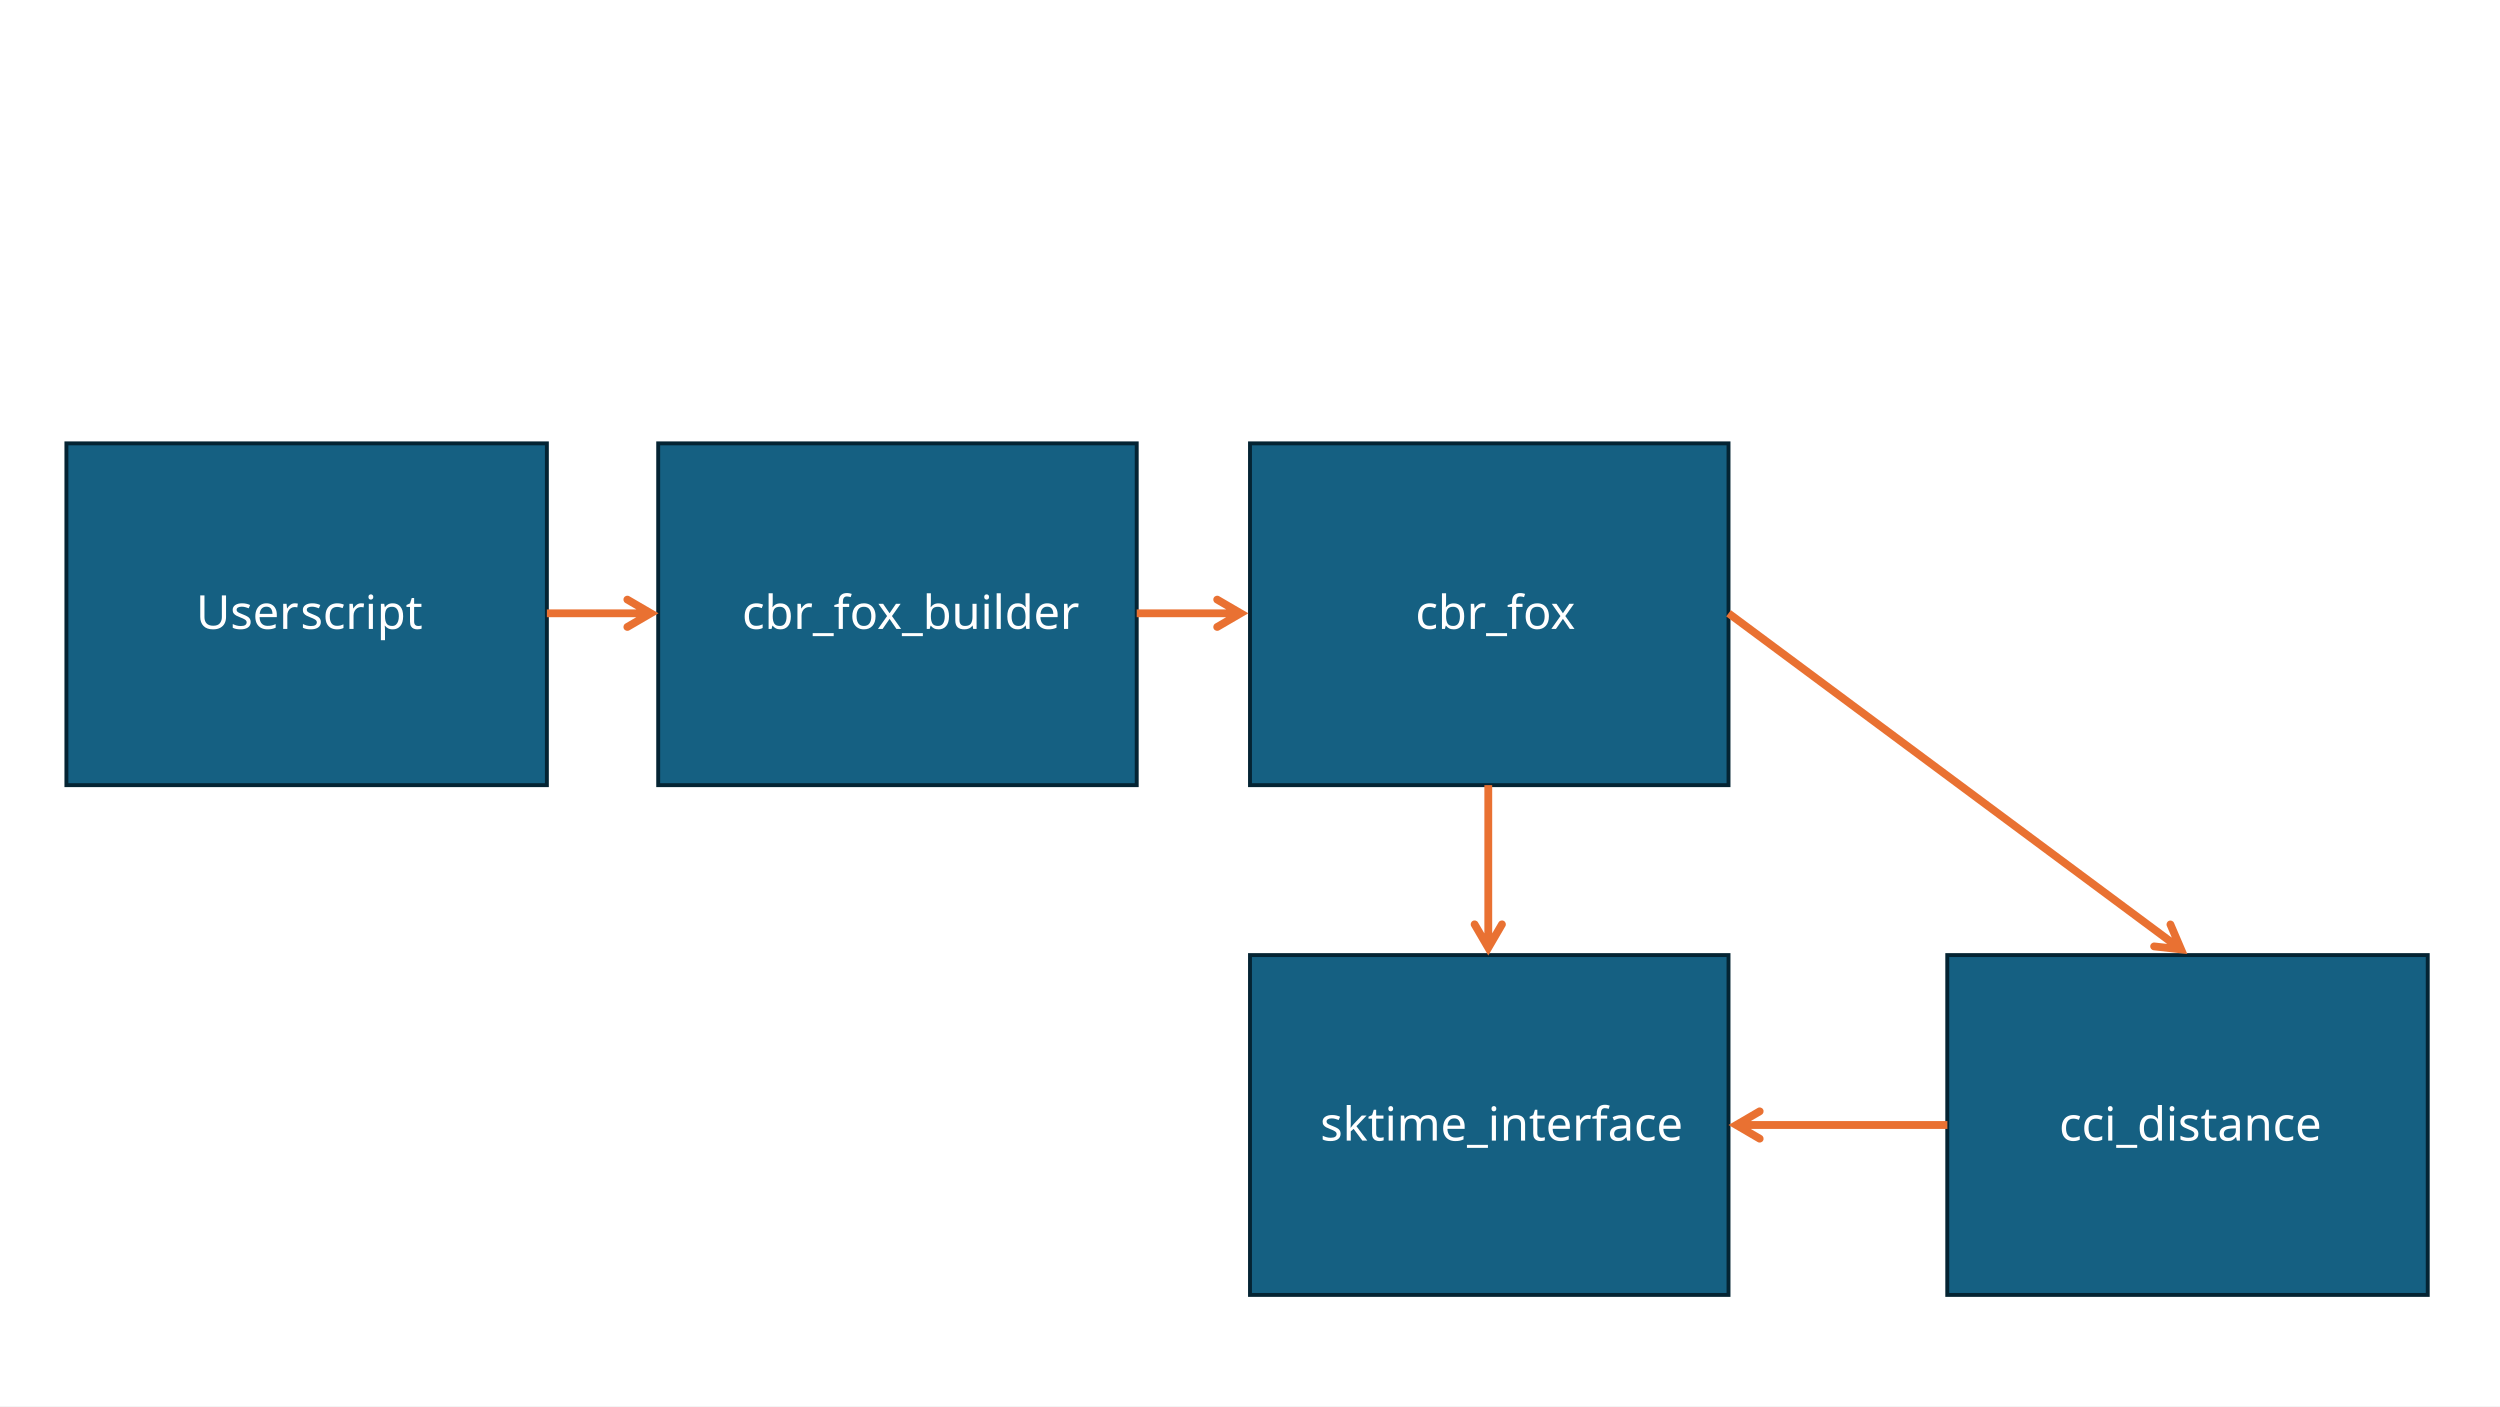
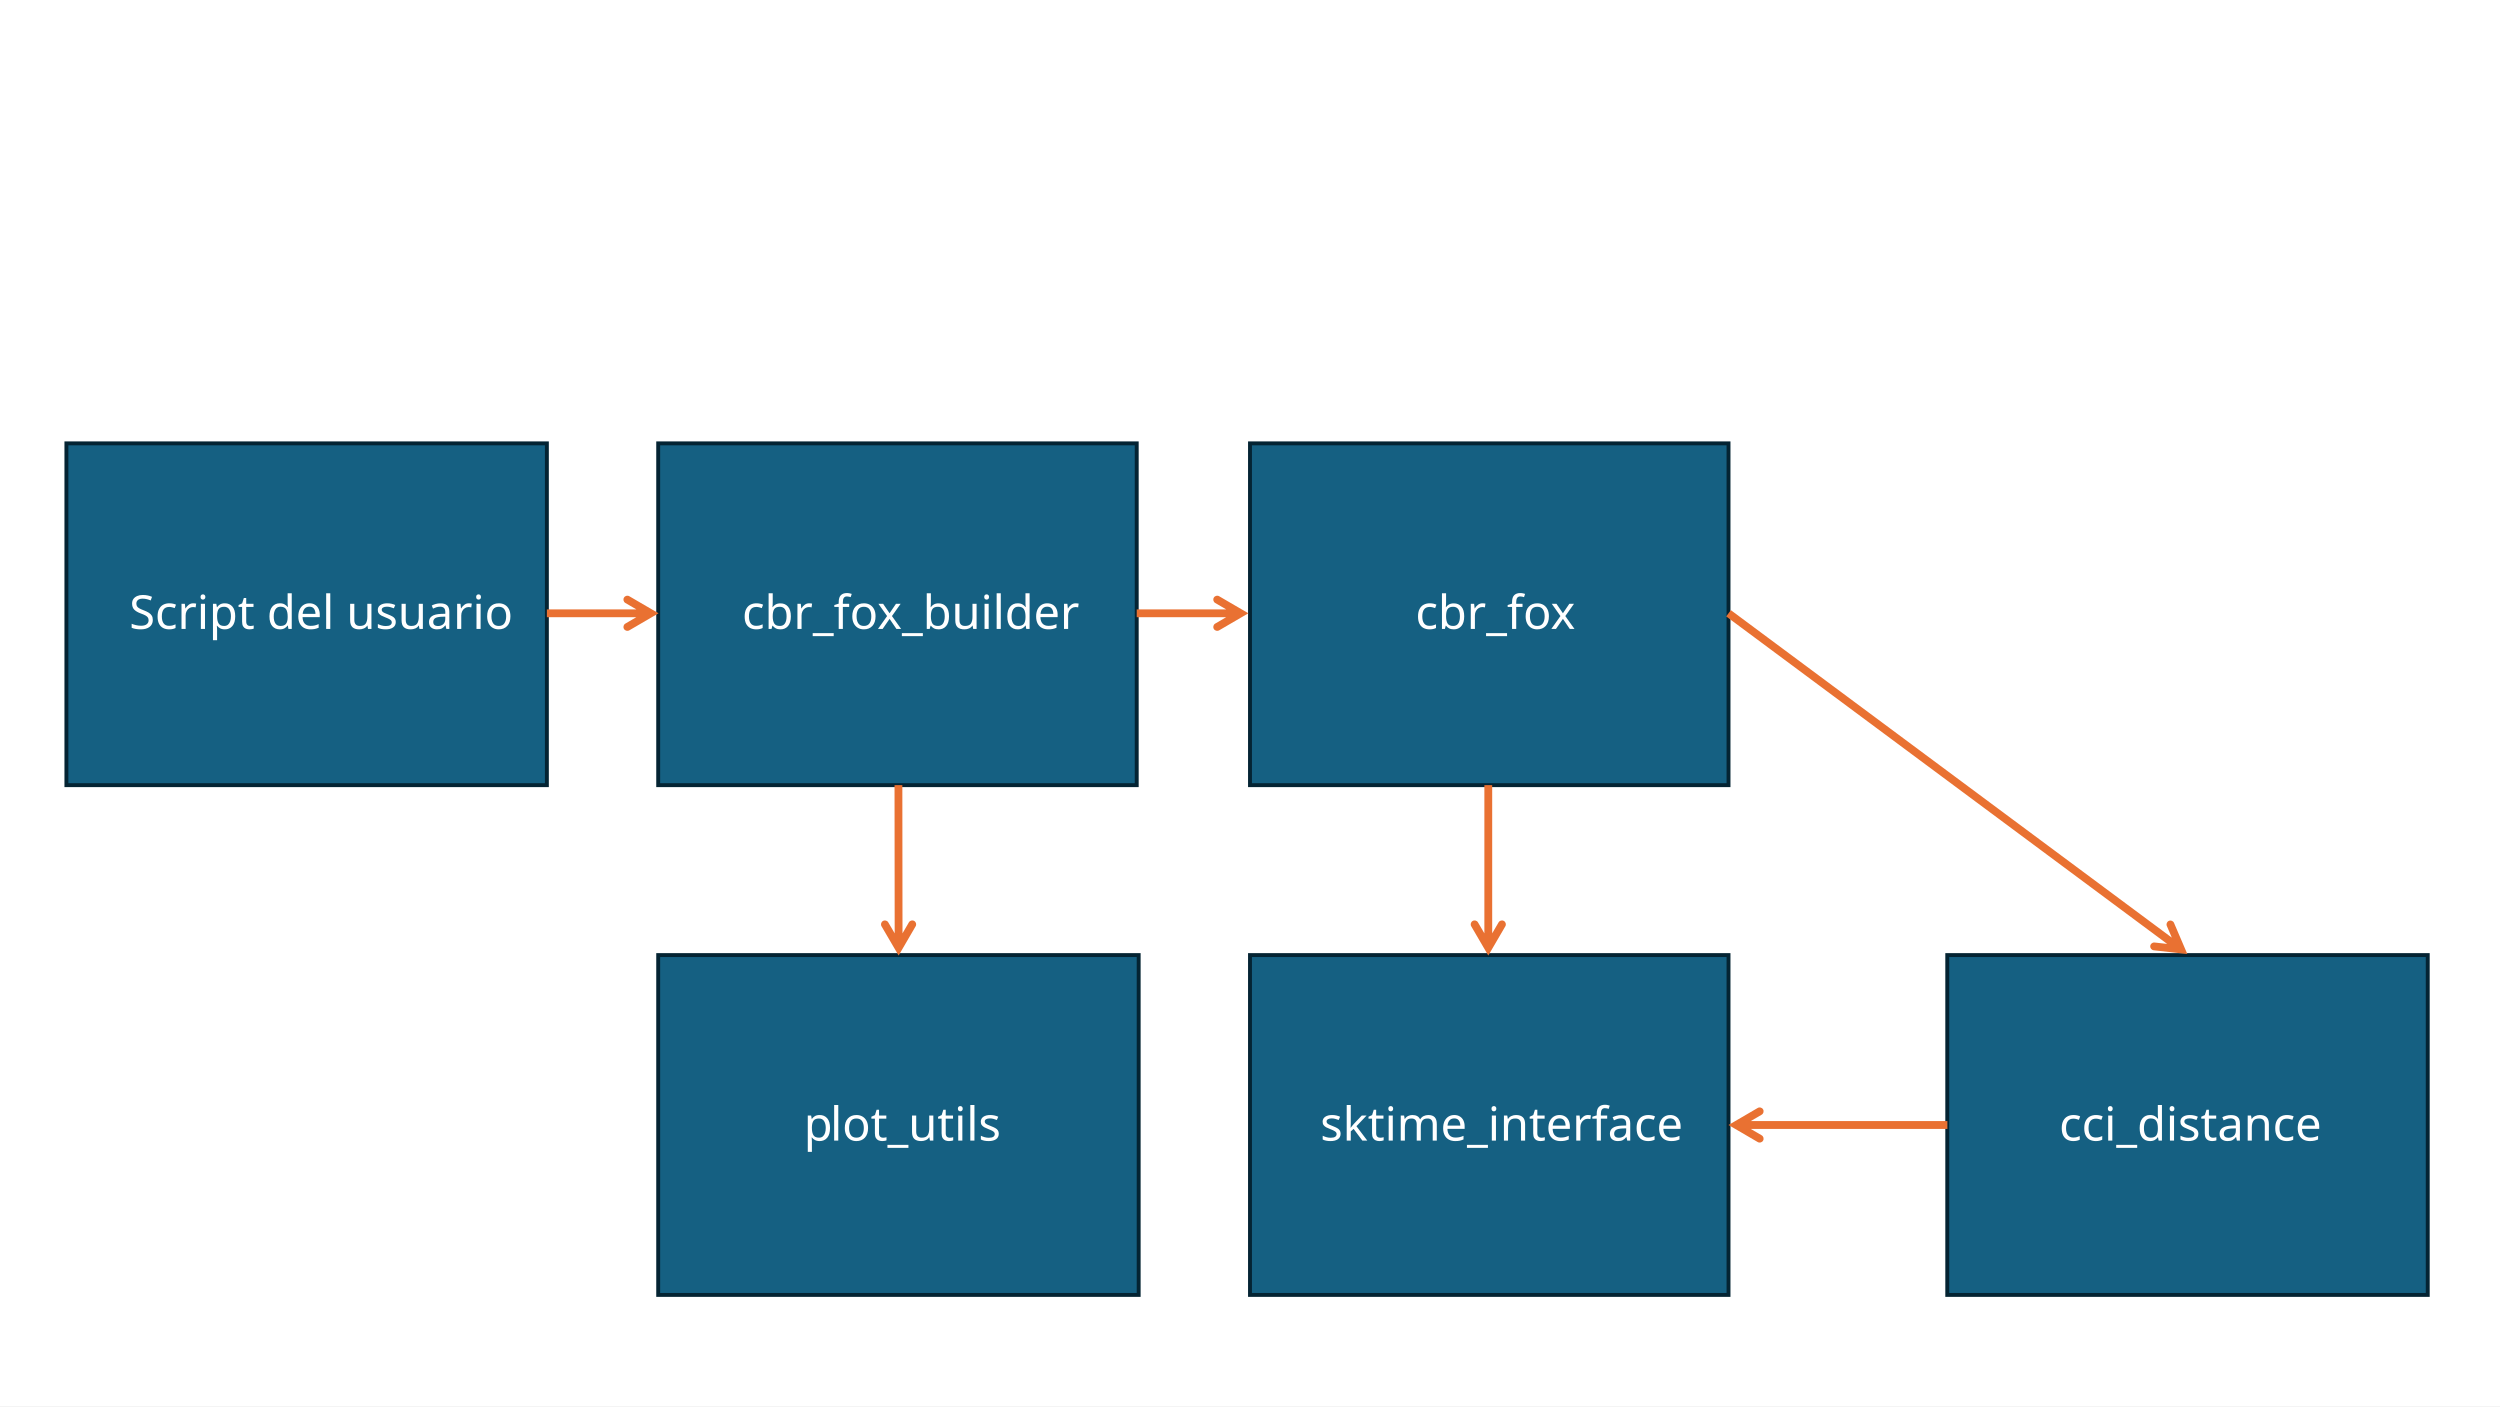
<svg xmlns="http://www.w3.org/2000/svg" width="1280" height="720" overflow="hidden">
  <g>
    <rect x="0" y="0" width="1280" height="720" fill="#FFFFFF" />
    <rect x="34" y="227" width="246" height="175" stroke="#042433" stroke-width="2" stroke-miterlimit="8" fill="#156082" />
-     <text fill="#FFFFFF" font-family="Aptos,Aptos_MSFontService,sans-serif" font-weight="400" font-size="24" transform="translate(100.371 322)">User</text>
-     <text fill="#FFFFFF" font-family="Aptos,Aptos_MSFontService,sans-serif" font-weight="400" font-size="24" transform="translate(153.844 322)">script</text>
+     <text fill="#FFFFFF" font-family="Aptos,Aptos_MSFontService,sans-serif" font-weight="400" font-size="24" transform="translate(66.1909 322)">Script del usuario</text>
    <rect x="640" y="227" width="245" height="175" stroke="#042433" stroke-width="2" stroke-miterlimit="8" fill="#156082" />
    <text fill="#FFFFFF" font-family="Aptos,Aptos_MSFontService,sans-serif" font-weight="400" font-size="24" transform="translate(724.715 322)">cbr_fox</text>
    <rect x="337" y="227" width="245" height="175" stroke="#042433" stroke-width="2" stroke-miterlimit="8" fill="#156082" />
    <text fill="#FFFFFF" font-family="Aptos,Aptos_MSFontService,sans-serif" font-weight="400" font-size="24" transform="translate(379.96 322)">cbr_fox_builder</text>
    <rect x="997" y="489" width="246" height="174" stroke="#042433" stroke-width="2" stroke-miterlimit="8" fill="#156082" />
    <text fill="#FFFFFF" font-family="Aptos,Aptos_MSFontService,sans-serif" font-weight="400" font-size="24" transform="translate(1054.31 584)">cci_distance</text>
    <rect x="640" y="489" width="245" height="174" stroke="#042433" stroke-width="2" stroke-miterlimit="8" fill="#156082" />
    <text fill="#FFFFFF" font-family="Aptos,Aptos_MSFontService,sans-serif" font-weight="400" font-size="24" transform="translate(675.972 584)">sktime_interface</text>
    <path d="M280 312 333.201 312 333.201 316 280 316ZM322.209 305.273 337.171 314 322.209 322.728C321.255 323.284 320.03 322.962 319.474 322.008 318.917 321.054 319.24 319.829 320.194 319.273L332.194 312.273 332.194 315.728 320.194 308.728C319.24 308.171 318.917 306.946 319.474 305.992 320.03 305.038 321.255 304.716 322.209 305.273Z" fill="#E97132" />
    <path d="M2-2.40724e-06 2 83.266-2 83.266-2 2.40724e-06ZM8.728 72.274 0 87.235-8.727 72.274C-9.284 71.32-8.962 70.095-8.008 69.538-7.054 68.982-5.829 69.304-5.272 70.258L1.728 82.258-1.727 82.258 5.273 70.258C5.829 69.304 7.054 68.982 8.008 69.538 8.962 70.095 9.284 71.32 8.728 72.274Z" fill="#E97132" transform="matrix(-1 0 0 1 762 402)" />
    <path d="M582 312 635.201 312 635.201 316 582 316ZM624.209 305.273 639.171 314 624.209 322.728C623.255 323.284 622.03 322.962 621.474 322.008 620.917 321.054 621.24 319.829 622.194 319.273L634.194 312.273 634.194 315.728 622.194 308.728C621.24 308.171 620.917 306.946 621.474 305.992 622.03 305.038 623.255 304.716 624.209 305.273Z" fill="#E97132" />
    <path d="M1.87369e-06-2 108.104-2 108.104 2-1.87369e-06 2ZM97.112-8.727 112.074 0 97.112 8.728C96.158 9.284 94.933 8.962 94.377 8.008 93.82 7.054 94.142 5.829 95.097 5.273L107.097-1.727 107.097 1.728 95.097-5.272C94.142-5.829 93.82-7.054 94.377-8.008 94.933-8.962 96.158-9.284 97.112-8.727Z" fill="#E97132" transform="matrix(-1 0 0 1 997.064 576)" />
    <path d="M886.192 312.394 1117.92 484.486 1115.53 487.697 883.808 315.606ZM1113.1 472.53 1119.91 488.457 1102.7 486.543C1101.6 486.421 1100.81 485.433 1100.93 484.335 1101.05 483.237 1102.04 482.446 1103.14 482.568L1116.94 484.103 1114.88 486.877 1109.42 474.102C1108.99 473.087 1109.46 471.911 1110.48 471.477 1111.49 471.043 1112.67 471.514 1113.1 472.53Z" fill="#E97132" />
+     <rect x="337" y="489" width="246" height="174" stroke="#042433" stroke-width="2" stroke-miterlimit="8" fill="#156082" />
+     <text fill="#FFFFFF" font-family="Aptos,Aptos_MSFontService,sans-serif" font-weight="400" font-size="24" transform="translate(411.537 584)">p</text>
+     <text fill="#FFFFFF" font-family="Aptos,Aptos_MSFontService,sans-serif" font-weight="400" font-size="24" transform="translate(425.037 584)">lot_utils</text>
+     <path d="M462 401.998 462.086 485.264 458.086 485.268 458 402.002ZM468.802 474.265 460.09 489.235 451.347 474.283C450.79 473.329 451.111 472.104 452.064 471.547 453.018 470.989 454.243 471.31 454.8 472.264L461.813 484.256 458.358 484.26 465.345 472.253C465.901 471.298 467.125 470.974 468.08 471.53 469.034 472.086 469.358 473.31 468.802 474.265Z" fill="#E97132" />
  </g>
</svg>
